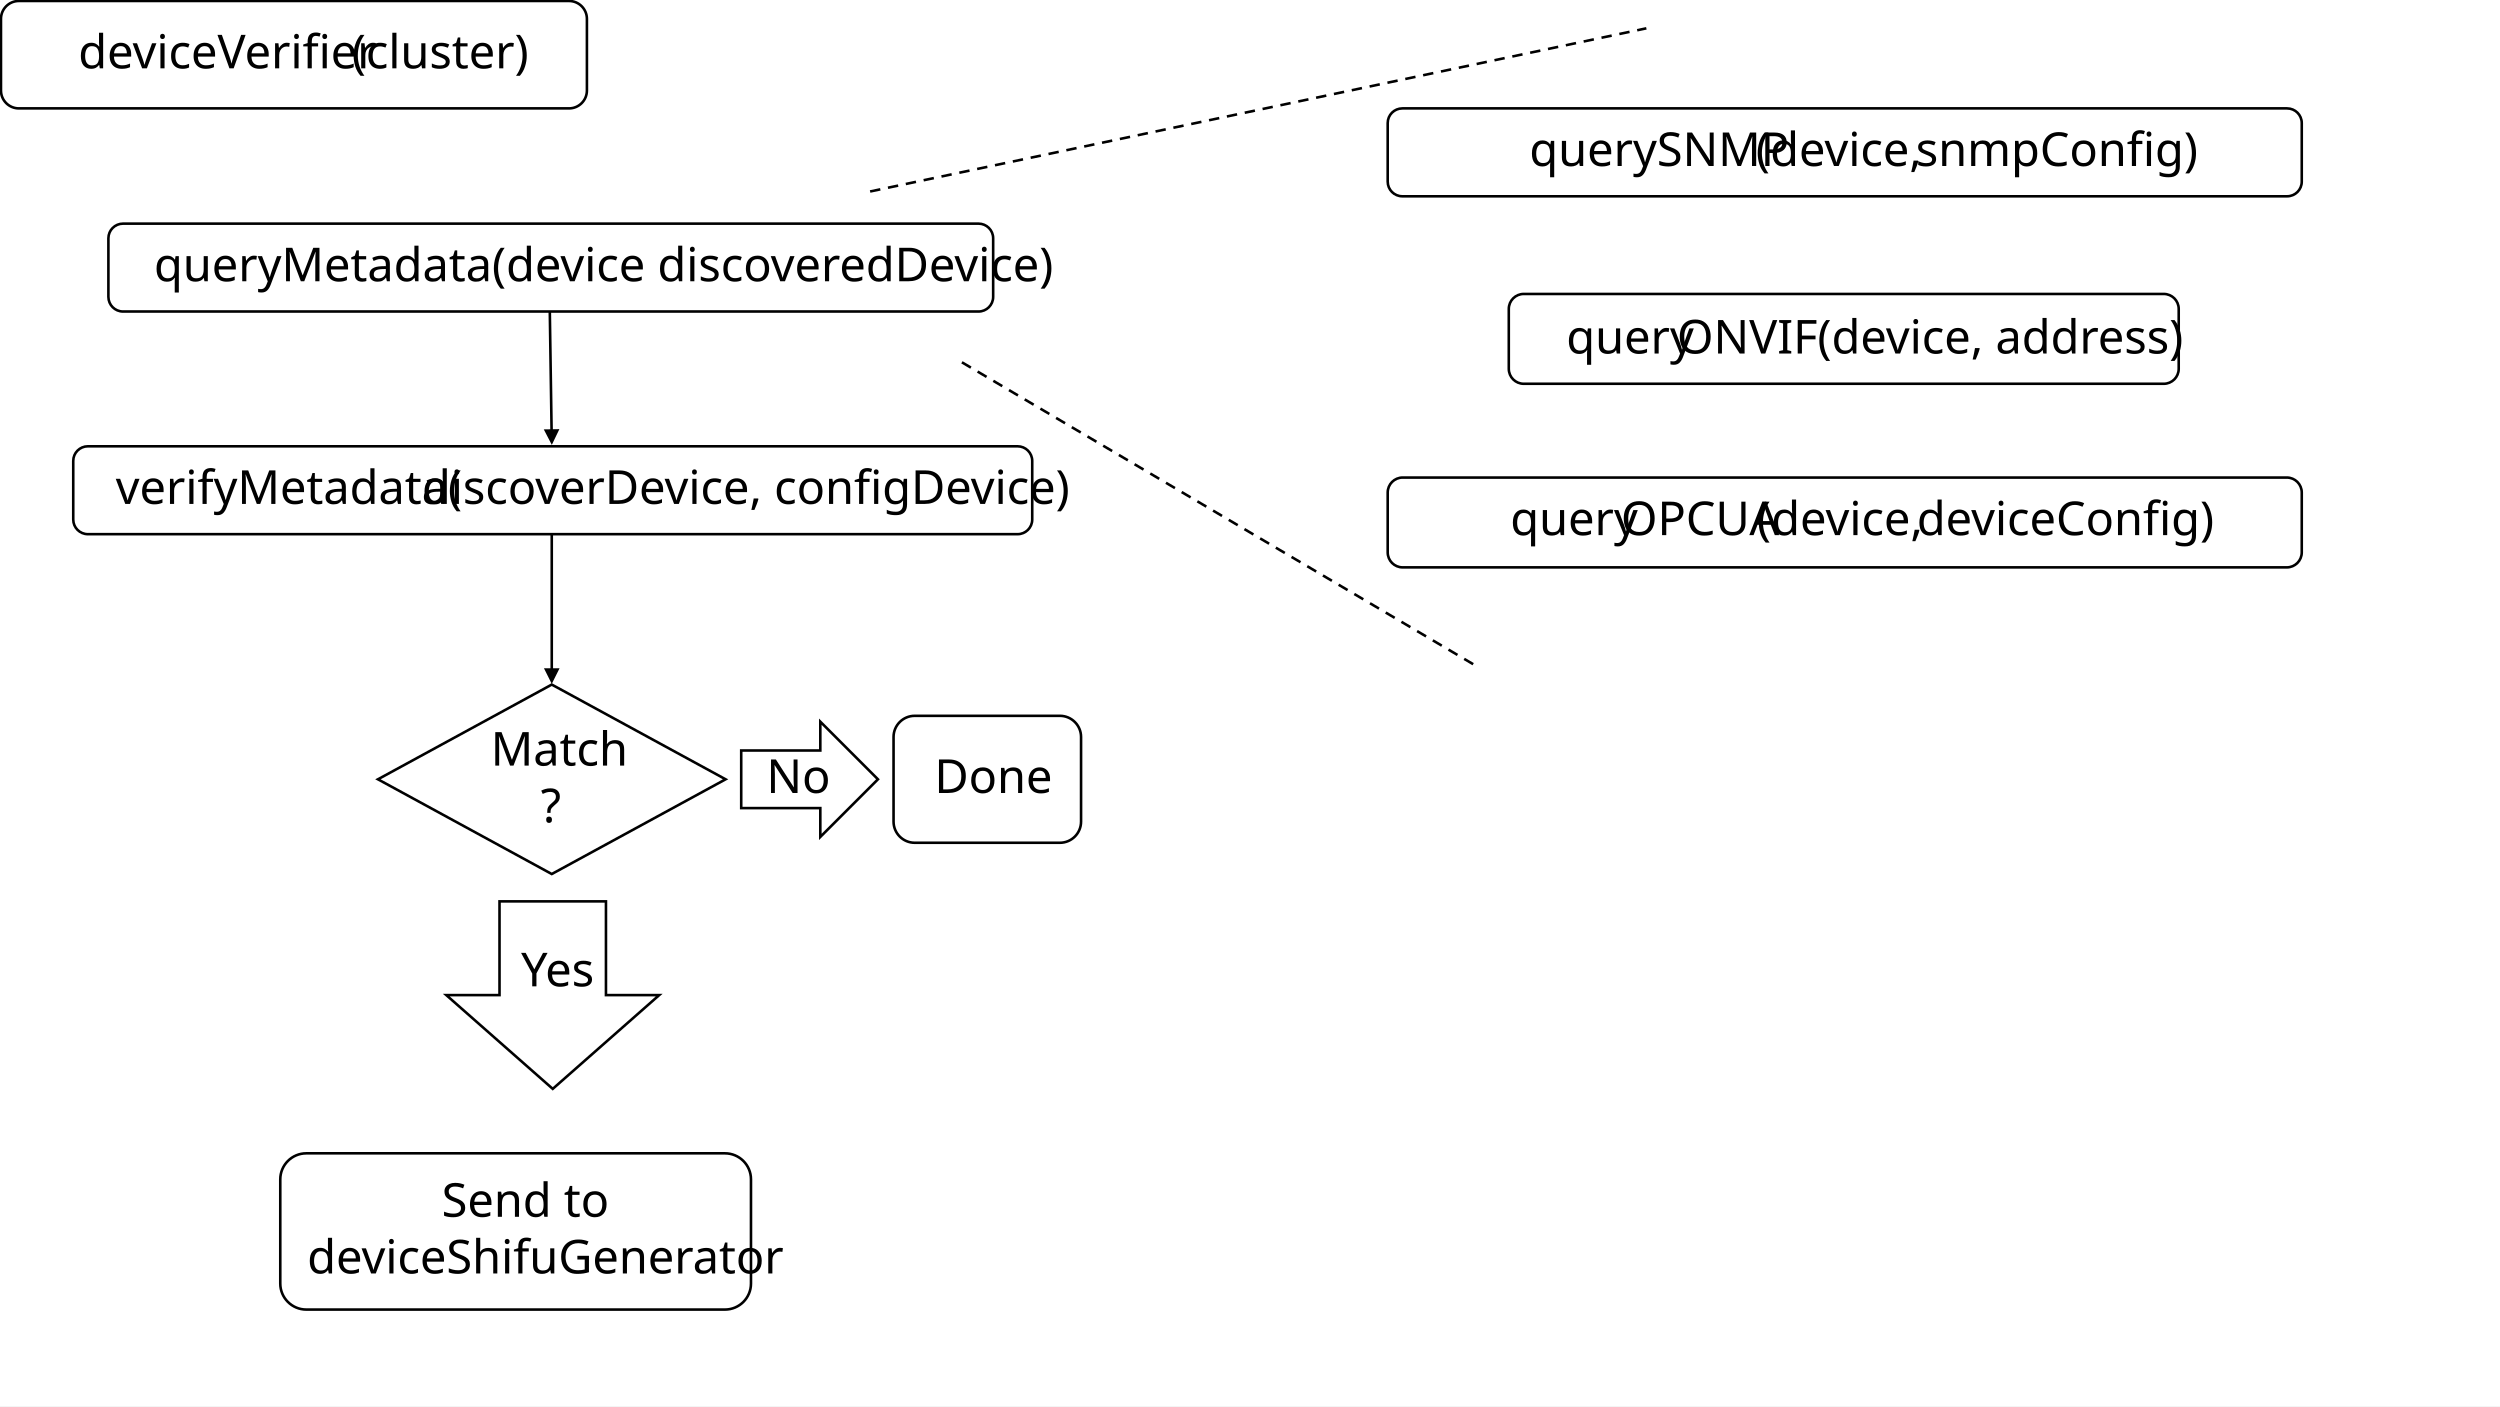
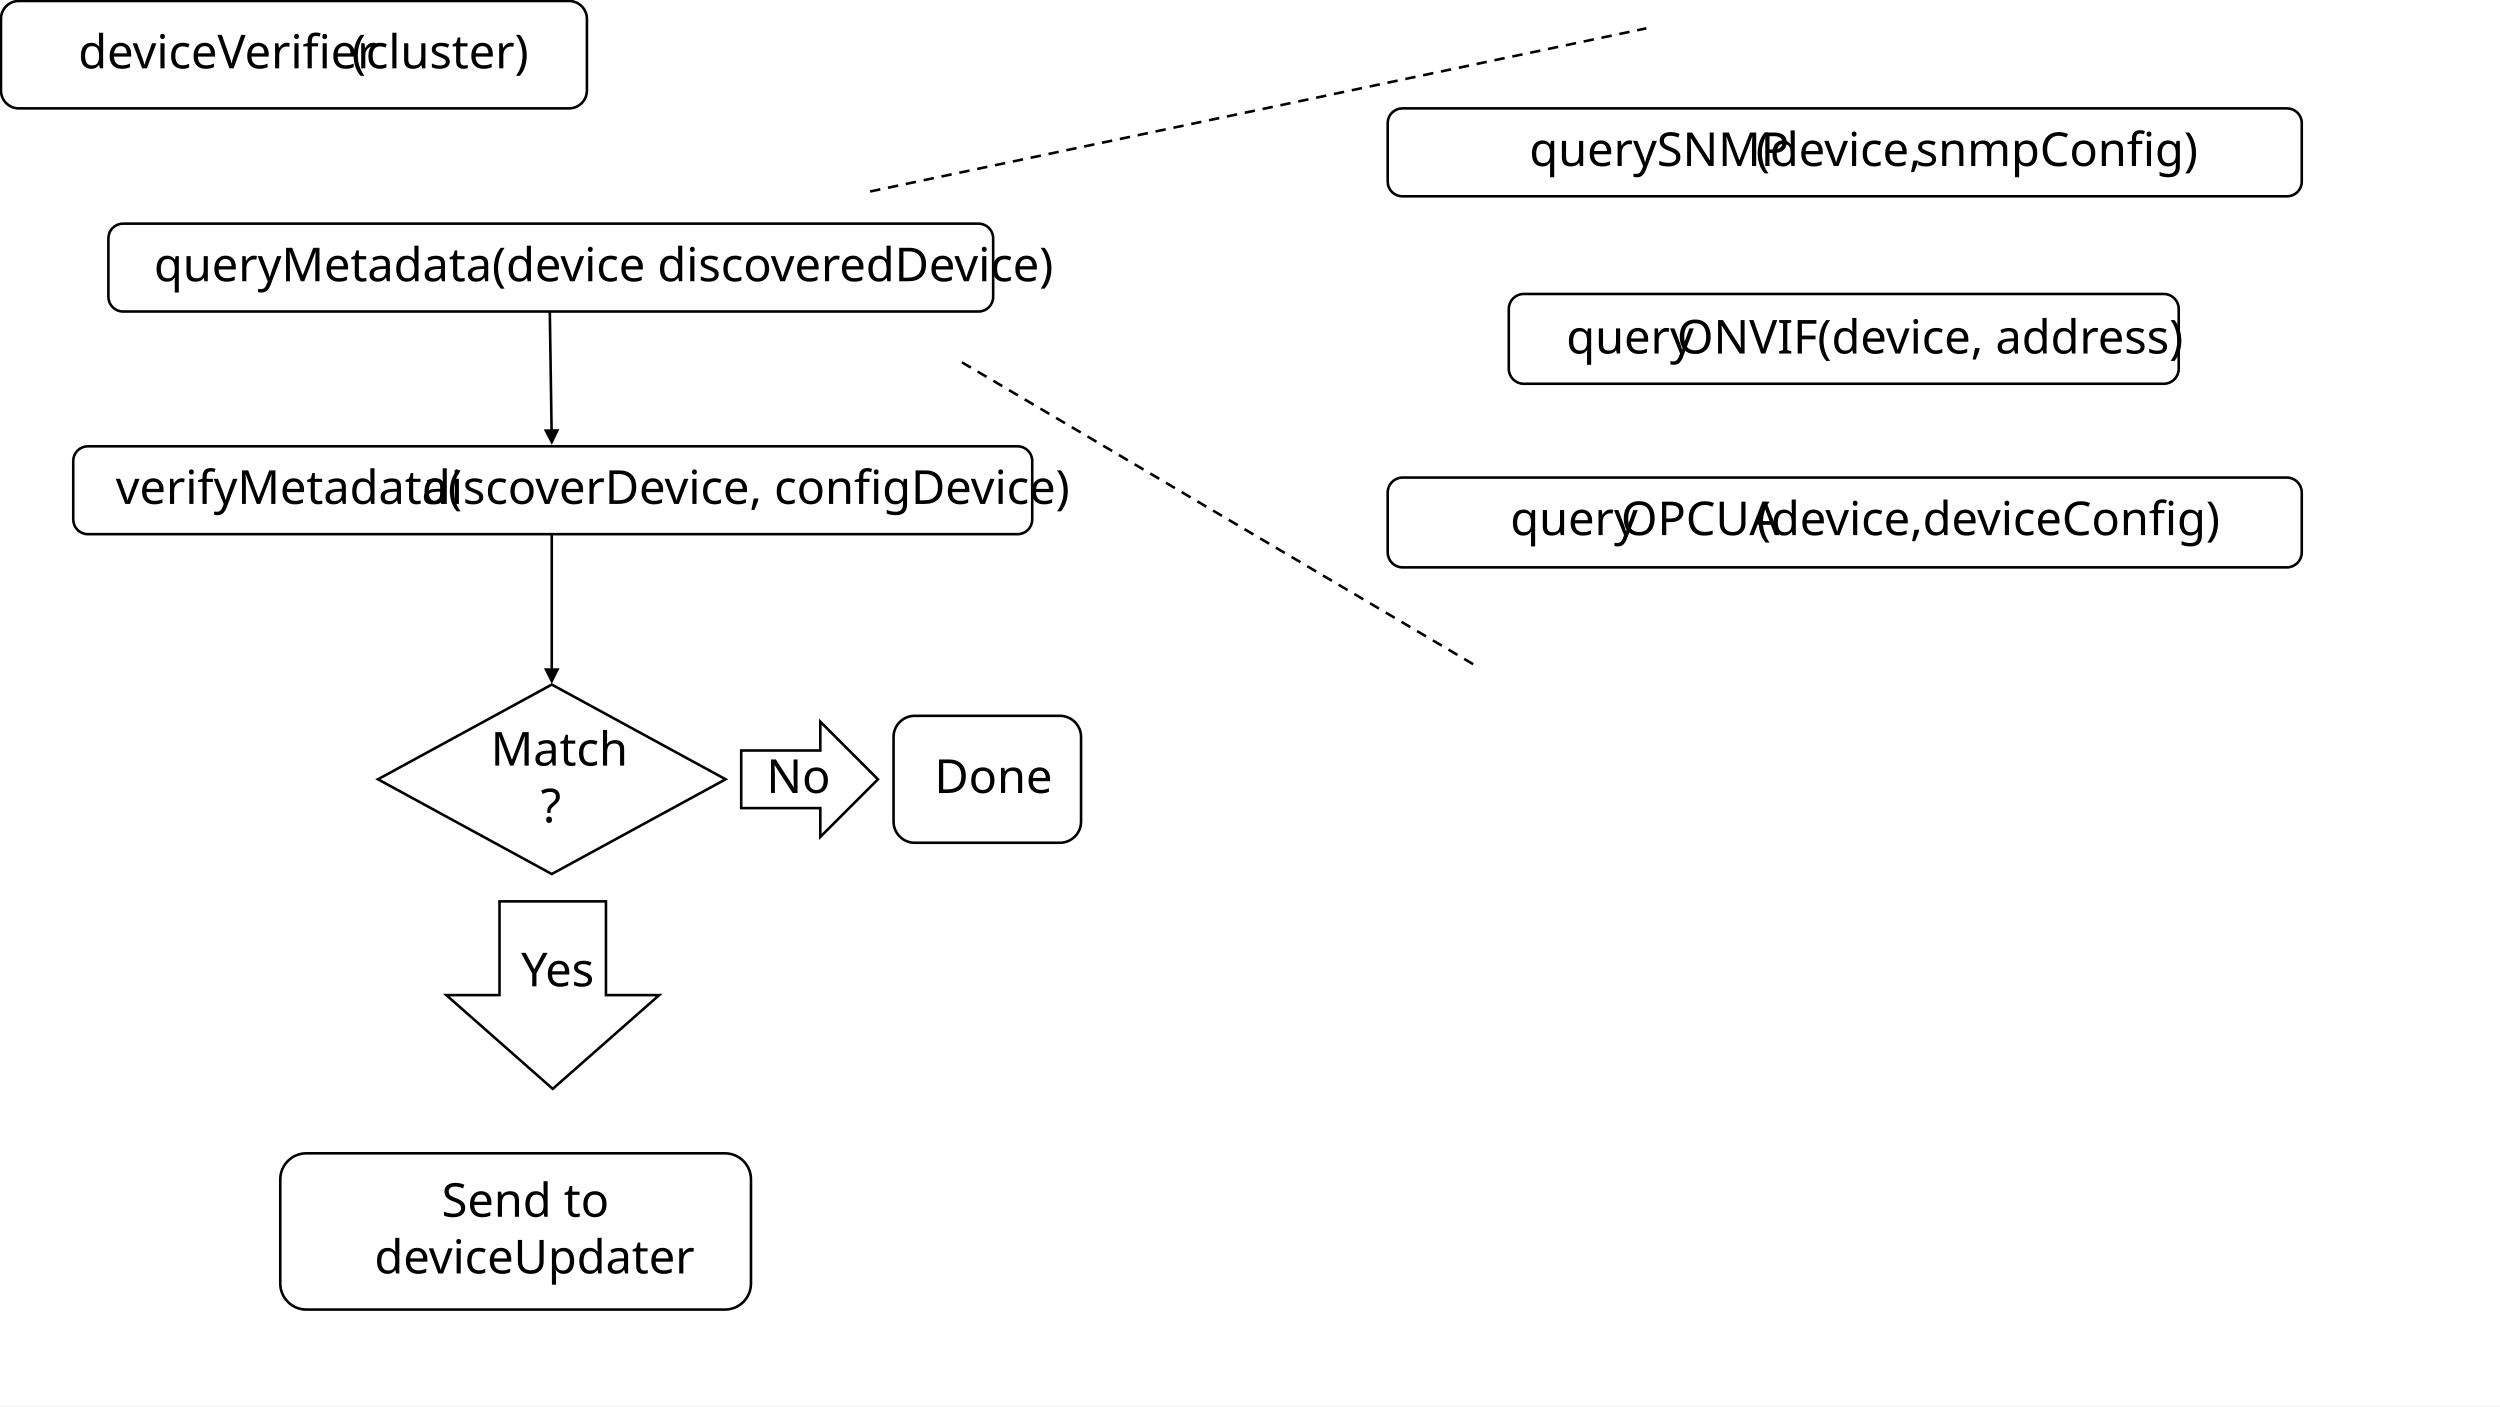
<svg xmlns="http://www.w3.org/2000/svg" width="1280" height="720" overflow="hidden">
  <defs>
    <clipPath id="clip0">
      <rect x="0" y="0" width="1280" height="720" />
    </clipPath>
  </defs>
  <g clip-path="url(#clip0)">
    <rect x="0" y="0" width="1280" height="720" fill="#FFFFFF" />
    <path d="M0.5 9.667C0.5 4.604 4.604 0.5 9.667 0.5L291.333 0.5C296.396 0.5 300.5 4.604 300.5 9.667L300.5 46.333C300.5 51.396 296.396 55.5 291.333 55.5L9.667 55.5C4.604 55.5 0.5 51.396 0.5 46.333Z" stroke="#000000" stroke-width="1.333" stroke-miterlimit="8" fill="#FFFFFF" fill-rule="evenodd" />
    <text font-family="Calibri,Calibri_MSFontService,sans-serif" font-weight="400" font-size="24" transform="translate(40.0851 35)">deviceVerifier<tspan font-size="24" x="140.02" y="0">(cluster)</tspan>
    </text>
    <path d="M55.5 122C55.5 117.858 58.858 114.5 63 114.5L501 114.5C505.142 114.5 508.5 117.858 508.5 122L508.5 152C508.5 156.142 505.142 159.5 501 159.5L63 159.5C58.858 159.5 55.5 156.142 55.5 152Z" stroke="#000000" stroke-width="1.333" stroke-miterlimit="8" fill="#FFFFFF" fill-rule="evenodd" />
    <text font-family="Calibri,Calibri_MSFontService,sans-serif" font-weight="400" font-size="24" transform="translate(78.8477 144)">queryMetadata(device discoveredDevice)</text>
    <path d="M710.5 63C710.5 58.858 713.858 55.5 718 55.5L1171 55.5C1175.14 55.5 1178.5 58.858 1178.5 63L1178.5 93C1178.5 97.142 1175.14 100.5 1171 100.5L718 100.5C713.858 100.5 710.5 97.142 710.5 93Z" stroke="#000000" stroke-width="1.333" stroke-miterlimit="8" fill="#FFFFFF" fill-rule="evenodd" />
-     <text font-family="Calibri,Calibri_MSFontService,sans-serif" font-weight="400" font-size="24" transform="translate(783.036 85)">querySNMP<tspan font-size="24" x="115.953" y="0">(</tspan>
-       <tspan font-size="24" x="123.287" y="0">device, </tspan>
+     <text font-family="Calibri,Calibri_MSFontService,sans-serif" font-weight="400" font-size="24" transform="translate(783.036 85)">querySNMP<tspan font-size="24" x="115.953" y="0">(device, </tspan>
      <tspan font-size="24" x="197.833" y="0">snmpConfig</tspan>)</text>
    <path d="M772.5 158.167C772.5 153.933 775.933 150.5 780.167 150.5L1107.83 150.5C1112.07 150.5 1115.5 153.933 1115.5 158.167L1115.5 188.833C1115.5 193.067 1112.07 196.5 1107.83 196.5L780.167 196.5C775.933 196.5 772.5 193.067 772.5 188.833Z" stroke="#000000" stroke-width="1.333" stroke-miterlimit="8" fill="#FFFFFF" fill-rule="evenodd" />
    <text font-family="Calibri,Calibri_MSFontService,sans-serif" font-weight="400" font-size="24" transform="translate(801.956 181)">query<tspan font-size="24" x="56.62" y="0">ONVIF</tspan>(device, address)</text>
    <path d="M710.5 252.167C710.5 247.933 713.933 244.5 718.167 244.5L1170.83 244.5C1175.07 244.5 1178.5 247.933 1178.5 252.167L1178.5 282.833C1178.5 287.067 1175.07 290.5 1170.83 290.5L718.167 290.5C713.933 290.5 710.5 287.067 710.5 282.833Z" stroke="#000000" stroke-width="1.333" stroke-miterlimit="8" fill="#FFFFFF" fill-rule="evenodd" />
    <text font-family="Calibri,Calibri_MSFontService,sans-serif" font-weight="400" font-size="24" transform="translate(773.276 274)">query<tspan font-size="24" x="56.62" y="0">OPCUA</tspan>
-       <tspan font-size="24" x="126.26" y="0">(</tspan>
-       <tspan font-size="24" x="133.593" y="0">device, </tspan>
-       <tspan font-size="24" x="208.14" y="0">deviceConfig</tspan>)</text>
+       <tspan font-size="24" x="126.26" y="0">(device, </tspan>deviceConfig)</text>
    <path d="M37.5 236C37.5 231.858 40.858 228.5 45 228.5L521 228.5C525.142 228.5 528.5 231.858 528.5 236L528.5 266C528.5 270.142 525.142 273.5 521 273.5L45 273.5C40.858 273.5 37.5 270.142 37.5 266Z" stroke="#000000" stroke-width="1.333" stroke-miterlimit="8" fill="#FFFFFF" fill-rule="evenodd" />
    <text font-family="Calibri,Calibri_MSFontService,sans-serif" font-weight="400" font-size="24" transform="translate(59.2552 258)">verifyMetadata(<tspan font-size="24" x="156.787" y="0">discoverDevice</tspan>, configDevice)</text>
    <path d="M193.5 399 282.5 350.5 371.5 399 282.5 447.5Z" stroke="#000000" stroke-width="1.333" stroke-miterlimit="8" fill="#FFFFFF" fill-rule="evenodd" />
    <text font-family="Calibri,Calibri_MSFontService,sans-serif" font-weight="400" font-size="24" transform="translate(251.262 392)">Match<tspan font-size="24" x="25.573" y="29">?</tspan>
    </text>
    <path d="M457.5 377.333C457.5 371.35 462.35 366.5 468.333 366.5L542.667 366.5C548.65 366.5 553.5 371.35 553.5 377.333L553.5 420.667C553.5 426.65 548.65 431.5 542.667 431.5L468.333 431.5C462.35 431.5 457.5 426.65 457.5 420.667Z" stroke="#000000" stroke-width="1.333" stroke-miterlimit="8" fill="#FFFFFF" fill-rule="evenodd" />
    <text font-family="Calibri,Calibri_MSFontService,sans-serif" font-weight="400" font-size="24" transform="translate(478.43 406)">Done</text>
    <path d="M379.5 384.25 420 384.25 420 369.5 449.5 399 420 428.5 420 413.75 379.5 413.75Z" stroke="#000000" stroke-width="1.333" stroke-miterlimit="8" fill="#FFFFFF" fill-rule="evenodd" />
    <text font-family="Calibri,Calibri_MSFontService,sans-serif" font-weight="400" font-size="24" transform="translate(392.43 406)">No</text>
    <path d="M228.5 509.5 255.75 509.5 255.75 461.5 310.25 461.5 310.25 509.5 337.5 509.5 283 557.5Z" stroke="#000000" stroke-width="1.333" stroke-miterlimit="8" fill="#FFFFFF" fill-rule="evenodd" />
    <text font-family="Calibri,Calibri_MSFontService,sans-serif" font-weight="400" font-size="24" transform="translate(266.782 505)">Yes</text>
    <path d="M143.5 603.833C143.5 596.47 149.47 590.5 156.833 590.5L371.167 590.5C378.531 590.5 384.5 596.47 384.5 603.833L384.5 657.167C384.5 664.531 378.531 670.5 371.167 670.5L156.833 670.5C149.47 670.5 143.5 664.531 143.5 657.167Z" stroke="#000000" stroke-width="1.333" stroke-miterlimit="8" fill="#FFFFFF" fill-rule="evenodd" />
-     <text font-family="Calibri,Calibri_MSFontService,sans-serif" font-weight="400" font-size="24" transform="translate(226.133 623)">Send to <tspan font-size="24" x="-68.833" y="29">deviceShifuGenerator</tspan>
+     <text font-family="Calibri,Calibri_MSFontService,sans-serif" font-weight="400" font-size="24" transform="translate(226.133 623)">Send to <tspan font-size="24" x="-34.4" y="29">deviceUpdater</tspan>
    </text>
    <path d="M282.167 159.49 283.094 221.105 281.761 221.125 280.833 159.51ZM286.407 219.721 282.528 227.78 278.408 219.842Z" />
    <path d="M283.167 273.5 283.167 343.484 281.833 343.484 281.833 273.5ZM286.5 342.15 282.5 350.15 278.5 342.15Z" />
    <path d="M0 0 397.431 83.541" stroke="#000000" stroke-width="1.333" stroke-miterlimit="8" stroke-dasharray="5.333 4" fill="#FFFFFF" fill-rule="evenodd" transform="matrix(1 0 0 -1 445.5 98.0415)" />
    <path d="M492.5 185.5 755.014 340.509" stroke="#000000" stroke-width="1.333" stroke-miterlimit="8" stroke-dasharray="5.333 4" fill="#FFFFFF" fill-rule="evenodd" />
  </g>
</svg>
